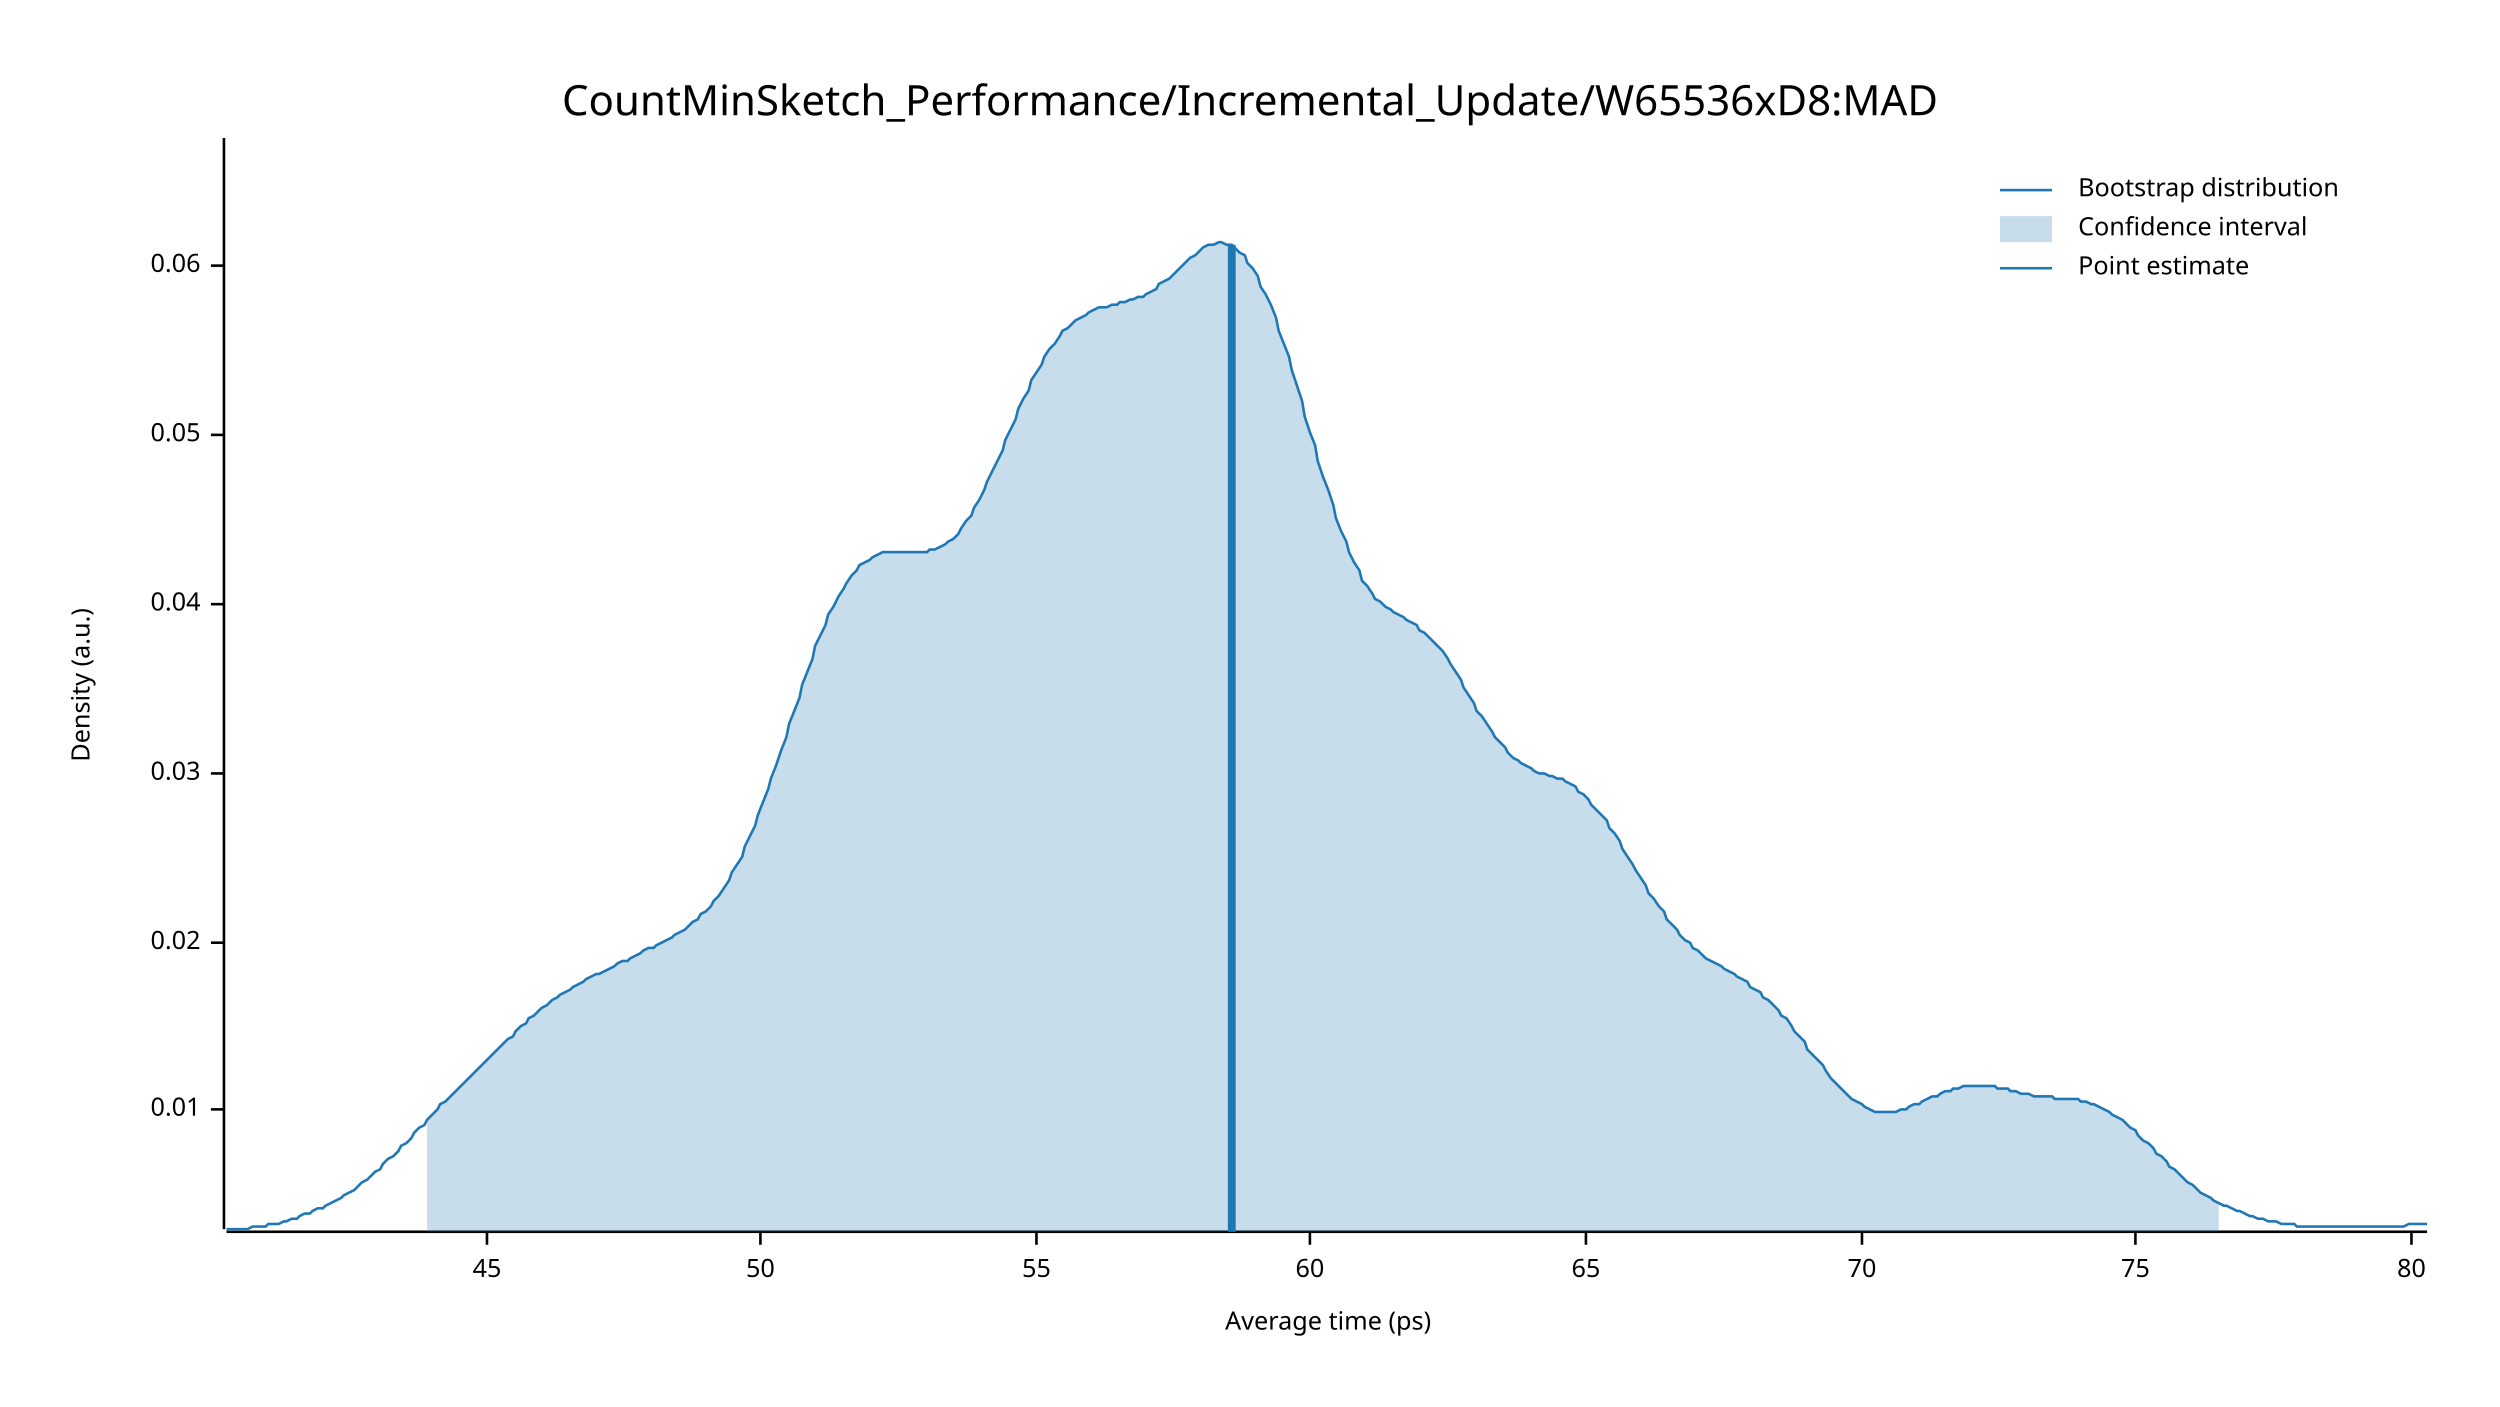
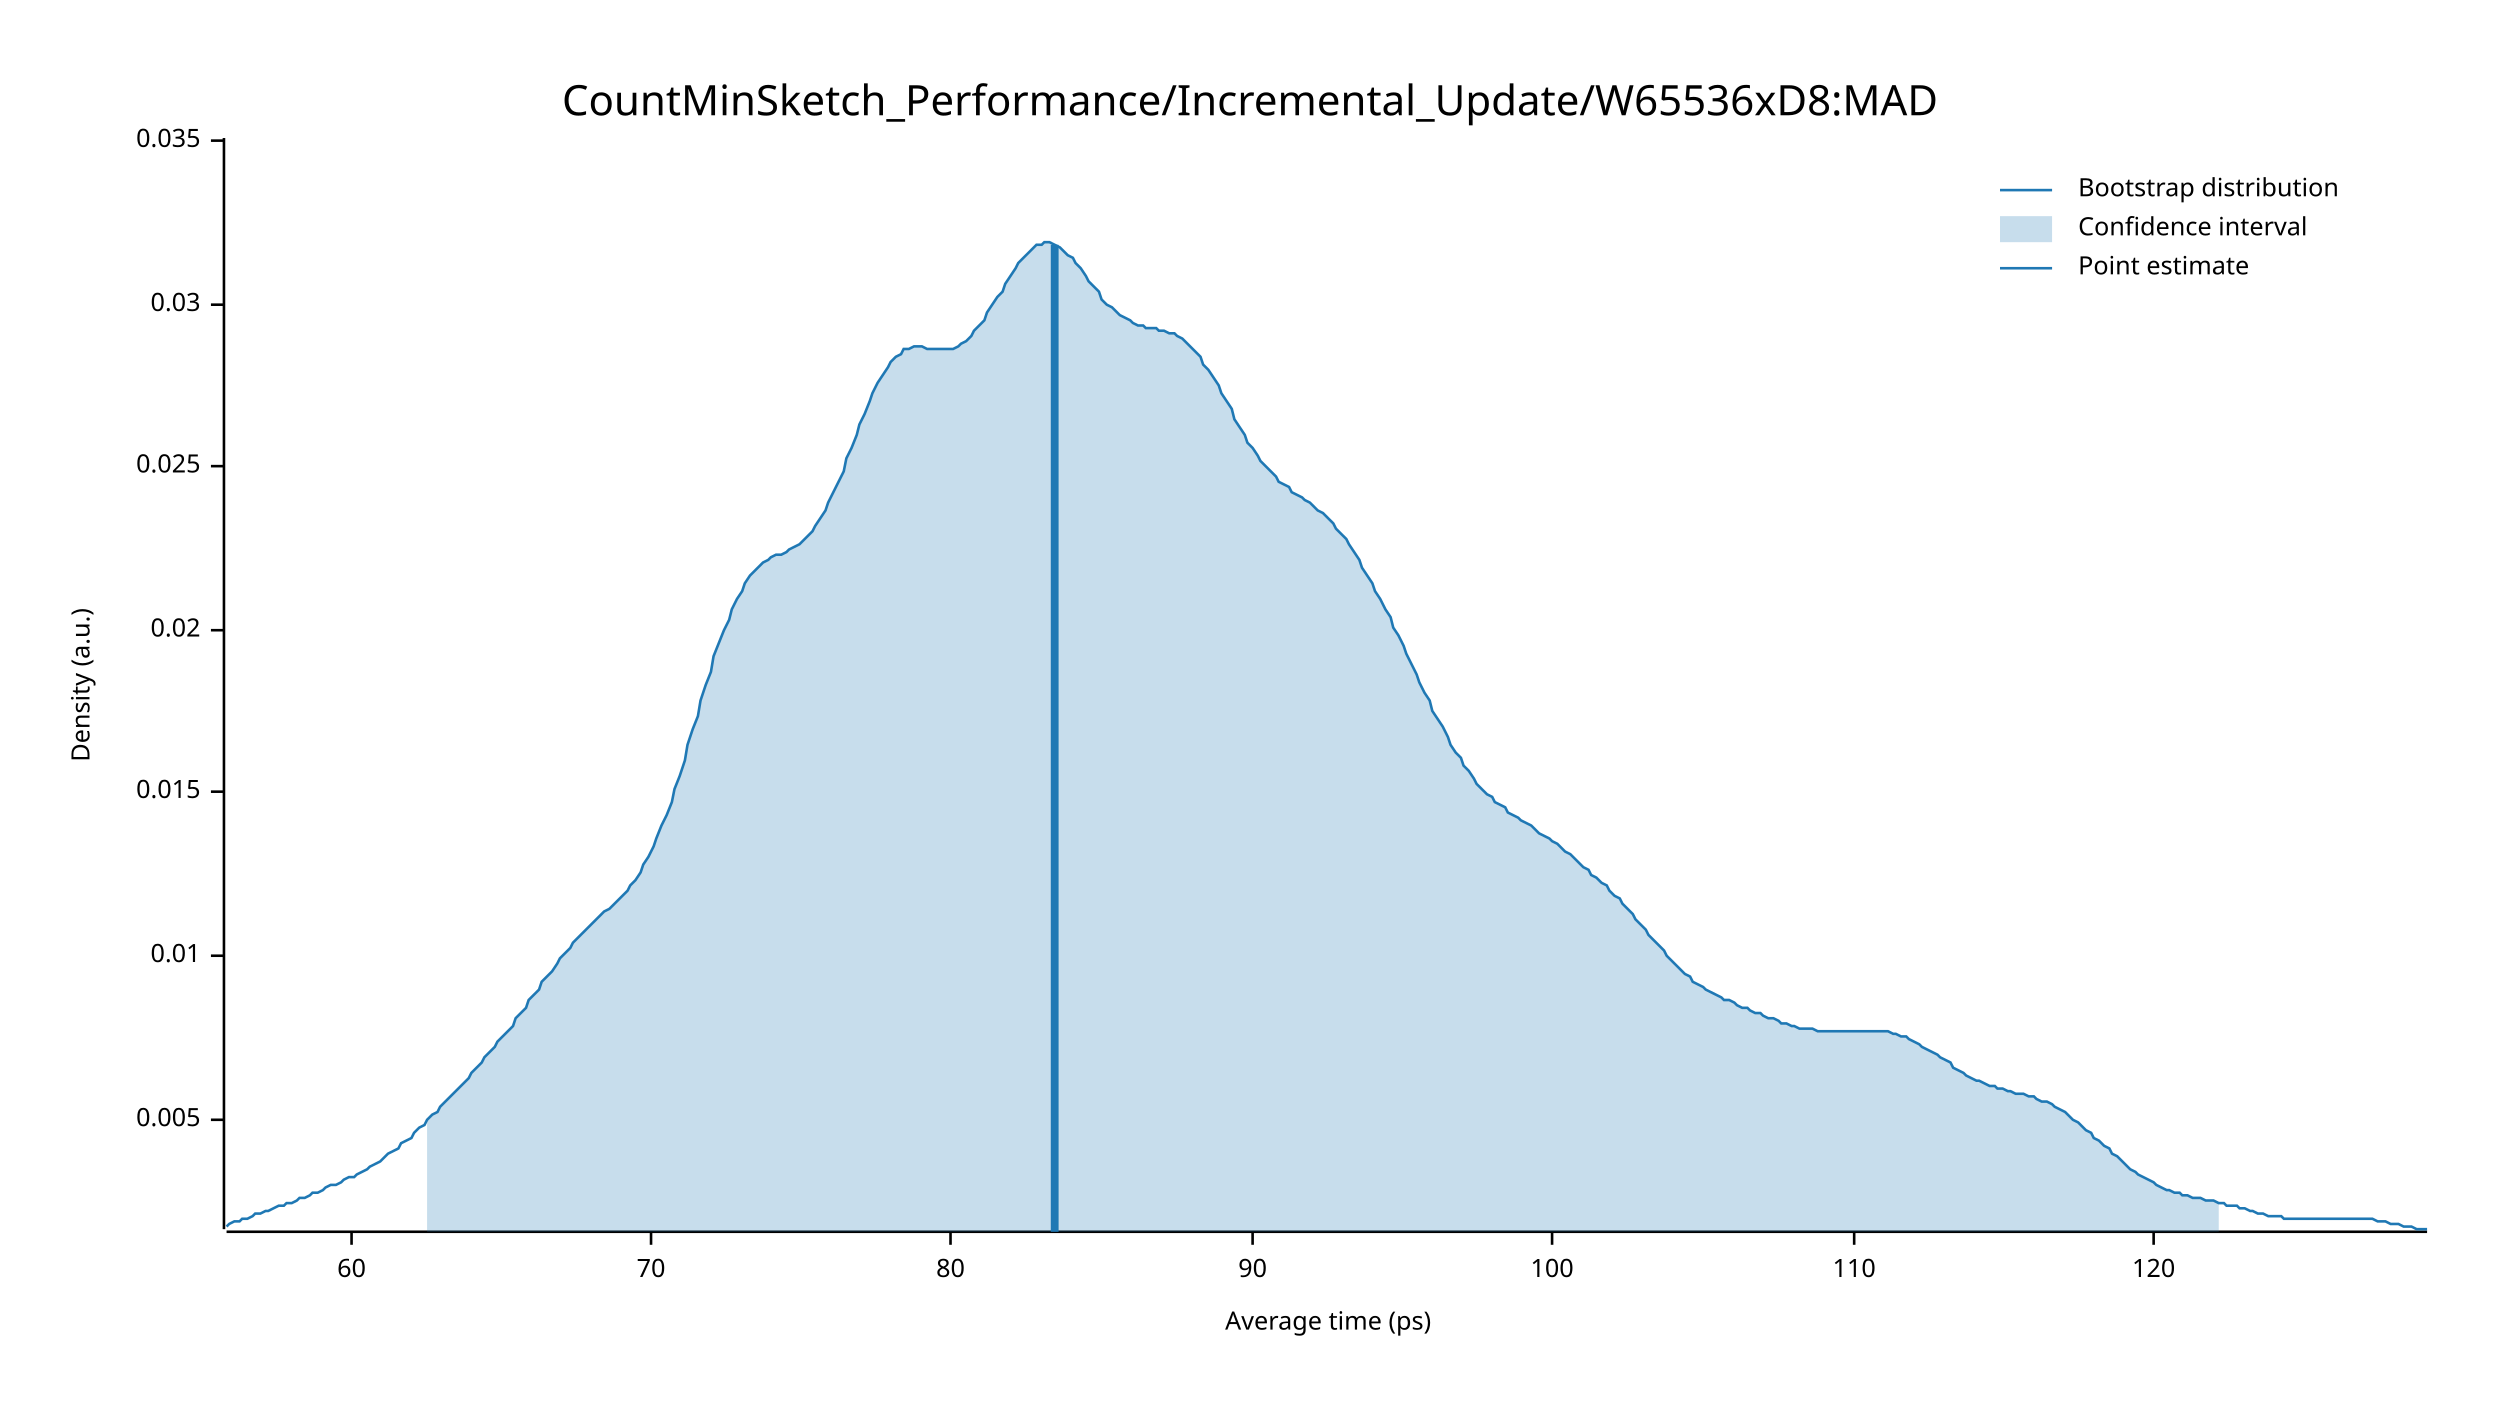
<svg xmlns="http://www.w3.org/2000/svg" width="960" height="540" viewBox="0 0 960 540">
  <text x="480" y="32" dy="0.76em" text-anchor="middle" font-family="sans-serif" font-size="16.129" opacity="1" fill="#000000">
CountMinSketch_Performance/Incremental_Update/W65536xD8:MAD
</text>
  <text x="27" y="263" dy="0.76em" text-anchor="middle" font-family="sans-serif" font-size="9.677" opacity="1" fill="#000000" transform="rotate(270, 27, 263)">
Density (a.u.)
</text>
  <text x="510" y="513" dy="-0.5ex" text-anchor="middle" font-family="sans-serif" font-size="9.677" opacity="1" fill="#000000">
Average time (ps)
</text>
  <polyline fill="none" opacity="1" stroke="#000000" stroke-width="1" points="86,53 86,472 " />
-   <text x="77" y="426" dy="0.5ex" text-anchor="end" font-family="sans-serif" font-size="9.677" opacity="1" fill="#000000">
+   <text x="77" y="430" dy="0.5ex" text-anchor="end" font-family="sans-serif" font-size="9.677" opacity="1" fill="#000000">
+ 0.005
+ </text>
+   <polyline fill="none" opacity="1" stroke="#000000" stroke-width="1" points="81,430 86,430 " />
+   <text x="77" y="367" dy="0.5ex" text-anchor="end" font-family="sans-serif" font-size="9.677" opacity="1" fill="#000000">
0.01
</text>
-   <polyline fill="none" opacity="1" stroke="#000000" stroke-width="1" points="81,426 86,426 " />
-   <text x="77" y="362" dy="0.5ex" text-anchor="end" font-family="sans-serif" font-size="9.677" opacity="1" fill="#000000">
+   <polyline fill="none" opacity="1" stroke="#000000" stroke-width="1" points="81,367 86,367 " />
+   <text x="77" y="304" dy="0.5ex" text-anchor="end" font-family="sans-serif" font-size="9.677" opacity="1" fill="#000000">
+ 0.015
+ </text>
+   <polyline fill="none" opacity="1" stroke="#000000" stroke-width="1" points="81,304 86,304 " />
+   <text x="77" y="242" dy="0.5ex" text-anchor="end" font-family="sans-serif" font-size="9.677" opacity="1" fill="#000000">
0.02
</text>
-   <polyline fill="none" opacity="1" stroke="#000000" stroke-width="1" points="81,362 86,362 " />
-   <text x="77" y="297" dy="0.5ex" text-anchor="end" font-family="sans-serif" font-size="9.677" opacity="1" fill="#000000">
+   <polyline fill="none" opacity="1" stroke="#000000" stroke-width="1" points="81,242 86,242 " />
+   <text x="77" y="179" dy="0.5ex" text-anchor="end" font-family="sans-serif" font-size="9.677" opacity="1" fill="#000000">
+ 0.025
+ </text>
+   <polyline fill="none" opacity="1" stroke="#000000" stroke-width="1" points="81,179 86,179 " />
+   <text x="77" y="117" dy="0.5ex" text-anchor="end" font-family="sans-serif" font-size="9.677" opacity="1" fill="#000000">
0.03
</text>
-   <polyline fill="none" opacity="1" stroke="#000000" stroke-width="1" points="81,297 86,297 " />
-   <text x="77" y="232" dy="0.5ex" text-anchor="end" font-family="sans-serif" font-size="9.677" opacity="1" fill="#000000">
- 0.04
+   <polyline fill="none" opacity="1" stroke="#000000" stroke-width="1" points="81,117 86,117 " />
+   <text x="77" y="54" dy="0.5ex" text-anchor="end" font-family="sans-serif" font-size="9.677" opacity="1" fill="#000000">
+ 0.035
</text>
-   <polyline fill="none" opacity="1" stroke="#000000" stroke-width="1" points="81,232 86,232 " />
-   <text x="77" y="167" dy="0.5ex" text-anchor="end" font-family="sans-serif" font-size="9.677" opacity="1" fill="#000000">
- 0.05
- </text>
-   <polyline fill="none" opacity="1" stroke="#000000" stroke-width="1" points="81,167 86,167 " />
-   <text x="77" y="102" dy="0.5ex" text-anchor="end" font-family="sans-serif" font-size="9.677" opacity="1" fill="#000000">
- 0.06
- </text>
-   <polyline fill="none" opacity="1" stroke="#000000" stroke-width="1" points="81,102 86,102 " />
+   <polyline fill="none" opacity="1" stroke="#000000" stroke-width="1" points="81,54 86,54 " />
  <polyline fill="none" opacity="1" stroke="#000000" stroke-width="1" points="87,473 932,473 " />
-   <text x="187" y="483" dy="0.76em" text-anchor="middle" font-family="sans-serif" font-size="9.677" opacity="1" fill="#000000">
- 45
- </text>
-   <polyline fill="none" opacity="1" stroke="#000000" stroke-width="1" points="187,473 187,478 " />
-   <text x="292" y="483" dy="0.76em" text-anchor="middle" font-family="sans-serif" font-size="9.677" opacity="1" fill="#000000">
- 50
- </text>
-   <polyline fill="none" opacity="1" stroke="#000000" stroke-width="1" points="292,473 292,478 " />
-   <text x="398" y="483" dy="0.76em" text-anchor="middle" font-family="sans-serif" font-size="9.677" opacity="1" fill="#000000">
- 55
- </text>
-   <polyline fill="none" opacity="1" stroke="#000000" stroke-width="1" points="398,473 398,478 " />
-   <text x="503" y="483" dy="0.76em" text-anchor="middle" font-family="sans-serif" font-size="9.677" opacity="1" fill="#000000">
+   <text x="135" y="483" dy="0.76em" text-anchor="middle" font-family="sans-serif" font-size="9.677" opacity="1" fill="#000000">
60
</text>
-   <polyline fill="none" opacity="1" stroke="#000000" stroke-width="1" points="503,473 503,478 " />
-   <text x="609" y="483" dy="0.76em" text-anchor="middle" font-family="sans-serif" font-size="9.677" opacity="1" fill="#000000">
- 65
- </text>
-   <polyline fill="none" opacity="1" stroke="#000000" stroke-width="1" points="609,473 609,478 " />
-   <text x="715" y="483" dy="0.76em" text-anchor="middle" font-family="sans-serif" font-size="9.677" opacity="1" fill="#000000">
+   <polyline fill="none" opacity="1" stroke="#000000" stroke-width="1" points="135,473 135,478 " />
+   <text x="250" y="483" dy="0.76em" text-anchor="middle" font-family="sans-serif" font-size="9.677" opacity="1" fill="#000000">
70
</text>
-   <polyline fill="none" opacity="1" stroke="#000000" stroke-width="1" points="715,473 715,478 " />
-   <text x="820" y="483" dy="0.76em" text-anchor="middle" font-family="sans-serif" font-size="9.677" opacity="1" fill="#000000">
- 75
- </text>
-   <polyline fill="none" opacity="1" stroke="#000000" stroke-width="1" points="820,473 820,478 " />
-   <text x="926" y="483" dy="0.76em" text-anchor="middle" font-family="sans-serif" font-size="9.677" opacity="1" fill="#000000">
+   <polyline fill="none" opacity="1" stroke="#000000" stroke-width="1" points="250,473 250,478 " />
+   <text x="365" y="483" dy="0.76em" text-anchor="middle" font-family="sans-serif" font-size="9.677" opacity="1" fill="#000000">
80
</text>
-   <polyline fill="none" opacity="1" stroke="#000000" stroke-width="1" points="926,473 926,478 " />
-   <polyline fill="none" opacity="1" stroke="#1F78B4" stroke-width="1" points="87,472 88,472 90,472 92,472 93,472 95,472 97,471 98,471 100,471 102,471 103,470 105,470 107,470 109,469 110,469 112,468 114,468 115,467 117,466 119,466 120,465 122,464 124,464 125,463 127,462 129,461 131,460 132,459 134,458 136,457 137,456 139,454 141,453 142,452 144,450 146,449 147,447 149,445 151,444 153,442 154,440 156,439 158,437 159,435 161,433 163,432 164,430 166,428 168,426 169,424 171,423 173,421 175,419 176,418 178,416 180,414 181,413 183,411 185,409 186,408 188,406 190,404 191,403 193,401 195,399 197,398 198,396 200,394 202,393 203,391 205,390 207,388 208,387 210,386 212,384 214,383 215,382 217,381 219,380 220,379 222,378 224,377 225,376 227,375 229,374 230,374 232,373 234,372 236,371 237,370 239,369 241,369 242,368 244,367 246,366 247,365 249,364 251,364 252,363 254,362 256,361 258,360 259,359 261,358 263,357 264,356 266,354 268,353 269,351 271,350 273,348 274,346 276,344 278,341 280,338 281,335 283,332 285,329 286,325 288,321 290,317 291,313 293,308 295,303 296,299 298,294 300,288 302,283 303,278 305,273 307,268 308,263 310,258 312,253 313,248 315,244 317,240 318,236 320,233 322,229 324,226 325,224 327,221 329,219 330,217 332,216 334,215 335,214 337,213 339,212 341,212 342,212 344,212 346,212 347,212 349,212 351,212 352,212 354,212 356,212 357,211 359,211 361,210 363,209 364,208 366,207 368,205 369,203 371,200 373,198 374,195 376,192 378,188 379,185 381,181 383,177 385,173 386,169 388,165 390,161 391,157 393,153 395,150 396,146 398,143 400,140 401,137 403,134 405,132 407,129 408,127 410,126 412,124 413,123 415,122 417,121 418,120 420,119 422,118 423,118 425,118 427,117 429,117 430,116 432,116 434,115 435,115 437,114 439,114 440,113 442,112 444,111 445,109 447,108 449,107 451,105 452,104 454,102 456,100 457,99 459,98 461,96 462,95 464,94 466,94 468,93 469,93 471,94 473,94 474,95 476,97 478,98 479,101 481,103 483,106 484,110 486,113 488,117 490,122 491,127 493,132 495,137 496,142 498,148 500,154 501,160 503,166 505,171 506,177 508,183 510,188 512,194 513,199 515,204 517,208 518,212 520,216 522,219 523,223 525,225 527,228 528,230 530,231 532,233 534,234 535,235 537,236 539,237 540,238 542,239 544,240 545,242 547,243 549,245 550,246 552,248 554,250 556,253 557,255 559,258 561,261 562,264 564,267 566,270 567,273 569,275 571,278 573,281 574,283 576,285 578,287 579,289 581,291 583,292 584,293 586,294 588,295 589,296 591,297 593,297 595,298 596,298 598,299 600,299 601,300 603,301 605,302 606,304 608,305 610,307 611,309 613,311 615,313 617,315 618,318 620,320 622,323 623,326 625,329 627,332 628,334 630,337 632,340 633,343 635,345 637,348 639,350 640,353 642,355 644,357 645,359 647,361 649,362 650,364 652,365 654,367 655,368 657,369 659,370 661,371 662,372 664,373 666,374 667,375 669,376 671,377 672,379 674,380 676,381 677,383 679,384 681,386 683,388 684,390 686,391 688,394 689,396 691,398 693,400 694,403 696,405 698,407 700,409 701,411 703,414 705,416 706,417 708,419 710,421 711,422 713,423 715,424 716,425 718,426 720,427 722,427 723,427 725,427 727,427 728,427 730,426 732,426 733,425 735,424 737,424 738,423 740,422 742,421 744,421 745,420 747,419 749,419 750,418 752,418 754,417 755,417 757,417 759,417 760,417 762,417 764,417 766,417 767,418 769,418 771,418 772,419 774,419 776,420 777,420 779,420 781,421 782,421 784,421 786,421 788,421 789,422 791,422 793,422 794,422 796,422 798,422 799,423 801,423 803,424 804,424 806,425 808,426 810,427 811,428 813,429 815,430 816,431 818,433 820,434 821,436 823,438 825,439 827,441 828,443 830,444 832,446 833,448 835,449 837,451 838,452 840,454 842,455 843,456 845,458 847,459 849,460 850,461 852,462 854,463 855,463 857,464 859,465 860,465 862,466 864,467 865,467 867,468 869,468 871,469 872,469 874,469 876,470 877,470 879,470 881,470 882,471 884,471 886,471 887,471 889,471 891,471 893,471 894,471 896,471 898,471 899,471 901,471 903,471 904,471 906,471 908,471 909,471 911,471 913,471 915,471 916,471 918,471 920,471 921,471 923,471 925,470 926,470 928,470 930,470 932,470 " />
-   <polygon opacity="0.25" fill="#1F78B4" points="164,430 166,428 168,426 169,424 171,423 173,421 175,419 176,418 178,416 180,414 181,413 183,411 185,409 186,408 188,406 190,404 191,403 193,401 195,399 197,398 198,396 200,394 202,393 203,391 205,390 207,388 208,387 210,386 212,384 214,383 215,382 217,381 219,380 220,379 222,378 224,377 225,376 227,375 229,374 230,374 232,373 234,372 236,371 237,370 239,369 241,369 242,368 244,367 246,366 247,365 249,364 251,364 252,363 254,362 256,361 258,360 259,359 261,358 263,357 264,356 266,354 268,353 269,351 271,350 273,348 274,346 276,344 278,341 280,338 281,335 283,332 285,329 286,325 288,321 290,317 291,313 293,308 295,303 296,299 298,294 300,288 302,283 303,278 305,273 307,268 308,263 310,258 312,253 313,248 315,244 317,240 318,236 320,233 322,229 324,226 325,224 327,221 329,219 330,217 332,216 334,215 335,214 337,213 339,212 341,212 342,212 344,212 346,212 347,212 349,212 351,212 352,212 354,212 356,212 357,211 359,211 361,210 363,209 364,208 366,207 368,205 369,203 371,200 373,198 374,195 376,192 378,188 379,185 381,181 383,177 385,173 386,169 388,165 390,161 391,157 393,153 395,150 396,146 398,143 400,140 401,137 403,134 405,132 407,129 408,127 410,126 412,124 413,123 415,122 417,121 418,120 420,119 422,118 423,118 425,118 427,117 429,117 430,116 432,116 434,115 435,115 437,114 439,114 440,113 442,112 444,111 445,109 447,108 449,107 451,105 452,104 454,102 456,100 457,99 459,98 461,96 462,95 464,94 466,94 468,93 469,93 471,94 473,94 474,95 476,97 478,98 479,101 481,103 483,106 484,110 486,113 488,117 490,122 491,127 493,132 495,137 496,142 498,148 500,154 501,160 503,166 505,171 506,177 508,183 510,188 512,194 513,199 515,204 517,208 518,212 520,216 522,219 523,223 525,225 527,228 528,230 530,231 532,233 534,234 535,235 537,236 539,237 540,238 542,239 544,240 545,242 547,243 549,245 550,246 552,248 554,250 556,253 557,255 559,258 561,261 562,264 564,267 566,270 567,273 569,275 571,278 573,281 574,283 576,285 578,287 579,289 581,291 583,292 584,293 586,294 588,295 589,296 591,297 593,297 595,298 596,298 598,299 600,299 601,300 603,301 605,302 606,304 608,305 610,307 611,309 613,311 615,313 617,315 618,318 620,320 622,323 623,326 625,329 627,332 628,334 630,337 632,340 633,343 635,345 637,348 639,350 640,353 642,355 644,357 645,359 647,361 649,362 650,364 652,365 654,367 655,368 657,369 659,370 661,371 662,372 664,373 666,374 667,375 669,376 671,377 672,379 674,380 676,381 677,383 679,384 681,386 683,388 684,390 686,391 688,394 689,396 691,398 693,400 694,403 696,405 698,407 700,409 701,411 703,414 705,416 706,417 708,419 710,421 711,422 713,423 715,424 716,425 718,426 720,427 722,427 723,427 725,427 727,427 728,427 730,426 732,426 733,425 735,424 737,424 738,423 740,422 742,421 744,421 745,420 747,419 749,419 750,418 752,418 754,417 755,417 757,417 759,417 760,417 762,417 764,417 766,417 767,418 769,418 771,418 772,419 774,419 776,420 777,420 779,420 781,421 782,421 784,421 786,421 788,421 789,422 791,422 793,422 794,422 796,422 798,422 799,423 801,423 803,424 804,424 806,425 808,426 810,427 811,428 813,429 815,430 816,431 818,433 820,434 821,436 823,438 825,439 827,441 828,443 830,444 832,446 833,448 835,449 837,451 838,452 840,454 842,455 843,456 845,458 847,459 849,460 850,461 852,462 852,473 164,473 " />
-   <polyline fill="none" opacity="1" stroke="#1F78B4" stroke-width="3" points="473,473 473,94 " />
+   <polyline fill="none" opacity="1" stroke="#000000" stroke-width="1" points="365,473 365,478 " />
+   <text x="481" y="483" dy="0.76em" text-anchor="middle" font-family="sans-serif" font-size="9.677" opacity="1" fill="#000000">
+ 90
+ </text>
+   <polyline fill="none" opacity="1" stroke="#000000" stroke-width="1" points="481,473 481,478 " />
+   <text x="596" y="483" dy="0.76em" text-anchor="middle" font-family="sans-serif" font-size="9.677" opacity="1" fill="#000000">
+ 100
+ </text>
+   <polyline fill="none" opacity="1" stroke="#000000" stroke-width="1" points="596,473 596,478 " />
+   <text x="712" y="483" dy="0.76em" text-anchor="middle" font-family="sans-serif" font-size="9.677" opacity="1" fill="#000000">
+ 110
+ </text>
+   <polyline fill="none" opacity="1" stroke="#000000" stroke-width="1" points="712,473 712,478 " />
+   <text x="827" y="483" dy="0.76em" text-anchor="middle" font-family="sans-serif" font-size="9.677" opacity="1" fill="#000000">
+ 120
+ </text>
+   <polyline fill="none" opacity="1" stroke="#000000" stroke-width="1" points="827,473 827,478 " />
+   <polyline fill="none" opacity="1" stroke="#1F78B4" stroke-width="1" points="87,471 88,470 90,469 92,469 93,468 95,468 97,467 98,466 100,466 102,465 103,465 105,464 107,463 109,463 110,462 112,462 114,461 115,460 117,460 119,459 120,458 122,458 124,457 125,456 127,455 129,455 131,454 132,453 134,452 136,452 137,451 139,450 141,449 142,448 144,447 146,446 147,445 149,443 151,442 153,441 154,439 156,438 158,437 159,435 161,433 163,432 164,430 166,428 168,427 169,425 171,423 173,421 175,419 176,418 178,416 180,414 181,412 183,410 185,408 186,406 188,404 190,402 191,400 193,398 195,396 197,394 198,391 200,389 202,387 203,384 205,382 207,380 208,377 210,375 212,373 214,370 215,368 217,366 219,364 220,362 222,360 224,358 225,357 227,355 229,353 230,352 232,350 234,349 236,347 237,346 239,344 241,342 242,340 244,338 246,335 247,332 249,329 251,325 252,322 254,317 256,313 258,308 259,303 261,298 263,292 264,286 266,280 268,275 269,269 271,263 273,258 274,252 276,247 278,242 280,238 281,234 283,230 285,227 286,224 288,221 290,219 291,218 293,216 295,215 296,214 298,213 300,213 302,212 303,211 305,210 307,209 308,208 310,206 312,204 313,202 315,199 317,196 318,193 320,189 322,185 324,181 325,176 327,172 329,167 330,163 332,159 334,154 335,151 337,147 339,144 341,141 342,139 344,137 346,136 347,134 349,134 351,133 352,133 354,133 356,134 357,134 359,134 361,134 363,134 364,134 366,134 368,133 369,132 371,131 373,129 374,127 376,125 378,123 379,120 381,117 383,114 385,112 386,109 388,106 390,103 391,101 393,99 395,97 396,96 398,94 400,94 401,93 403,93 405,94 407,95 408,96 410,98 412,99 413,101 415,103 417,106 418,108 420,110 422,112 423,115 425,117 427,118 429,120 430,121 432,122 434,123 435,124 437,125 439,125 440,126 442,126 444,126 445,127 447,127 449,128 451,128 452,129 454,130 456,132 457,133 459,135 461,137 462,140 464,142 466,145 468,148 469,151 471,154 473,157 474,161 476,164 478,167 479,170 481,172 483,175 484,177 486,179 488,181 490,183 491,185 493,186 495,187 496,189 498,190 500,191 501,192 503,193 505,195 506,196 508,197 510,199 512,201 513,203 515,205 517,207 518,209 520,212 522,215 523,218 525,221 527,224 528,227 530,230 532,234 534,237 535,241 537,244 539,248 540,251 542,255 544,259 545,262 547,266 549,269 550,273 552,276 554,279 556,283 557,286 559,289 561,291 562,294 564,296 566,299 567,301 569,303 571,305 573,306 574,308 576,309 578,310 579,312 581,313 583,314 584,315 586,316 588,317 589,318 591,320 593,321 595,322 596,323 598,324 600,326 601,327 603,328 605,330 606,331 608,333 610,334 611,336 613,337 615,339 617,340 618,342 620,344 622,345 623,347 625,349 627,351 628,353 630,355 632,357 633,359 635,361 637,363 639,365 640,367 642,369 644,371 645,372 647,374 649,375 650,377 652,378 654,379 655,380 657,381 659,382 661,383 662,384 664,384 666,385 667,386 669,387 671,387 672,388 674,389 676,389 677,390 679,391 681,391 683,392 684,393 686,393 688,394 689,394 691,395 693,395 694,395 696,395 698,396 700,396 701,396 703,396 705,396 706,396 708,396 710,396 711,396 713,396 715,396 716,396 718,396 720,396 722,396 723,396 725,396 727,397 728,397 730,398 732,398 733,399 735,400 737,401 738,402 740,403 742,404 744,405 745,406 747,407 749,408 750,410 752,411 754,412 755,413 757,414 759,415 760,415 762,416 764,417 766,417 767,418 769,418 771,419 772,419 774,420 776,420 777,420 779,421 781,421 782,422 784,423 786,423 788,424 789,425 791,426 793,427 794,428 796,430 798,431 799,432 801,434 803,435 804,437 806,438 808,440 810,441 811,443 813,444 815,446 816,447 818,449 820,450 821,451 823,452 825,453 827,454 828,455 830,456 832,457 833,457 835,458 837,458 838,459 840,459 842,460 843,460 845,460 847,461 849,461 850,461 852,462 854,462 855,463 857,463 859,463 860,464 862,464 864,465 865,465 867,466 869,466 871,467 872,467 874,467 876,467 877,468 879,468 881,468 882,468 884,468 886,468 887,468 889,468 891,468 893,468 894,468 896,468 898,468 899,468 901,468 903,468 904,468 906,468 908,468 909,468 911,468 913,469 915,469 916,469 918,470 920,470 921,470 923,471 925,471 926,471 928,472 930,472 932,472 " />
+   <polygon opacity="0.25" fill="#1F78B4" points="164,430 166,428 168,427 169,425 171,423 173,421 175,419 176,418 178,416 180,414 181,412 183,410 185,408 186,406 188,404 190,402 191,400 193,398 195,396 197,394 198,391 200,389 202,387 203,384 205,382 207,380 208,377 210,375 212,373 214,370 215,368 217,366 219,364 220,362 222,360 224,358 225,357 227,355 229,353 230,352 232,350 234,349 236,347 237,346 239,344 241,342 242,340 244,338 246,335 247,332 249,329 251,325 252,322 254,317 256,313 258,308 259,303 261,298 263,292 264,286 266,280 268,275 269,269 271,263 273,258 274,252 276,247 278,242 280,238 281,234 283,230 285,227 286,224 288,221 290,219 291,218 293,216 295,215 296,214 298,213 300,213 302,212 303,211 305,210 307,209 308,208 310,206 312,204 313,202 315,199 317,196 318,193 320,189 322,185 324,181 325,176 327,172 329,167 330,163 332,159 334,154 335,151 337,147 339,144 341,141 342,139 344,137 346,136 347,134 349,134 351,133 352,133 354,133 356,134 357,134 359,134 361,134 363,134 364,134 366,134 368,133 369,132 371,131 373,129 374,127 376,125 378,123 379,120 381,117 383,114 385,112 386,109 388,106 390,103 391,101 393,99 395,97 396,96 398,94 400,94 401,93 403,93 405,94 407,95 408,96 410,98 412,99 413,101 415,103 417,106 418,108 420,110 422,112 423,115 425,117 427,118 429,120 430,121 432,122 434,123 435,124 437,125 439,125 440,126 442,126 444,126 445,127 447,127 449,128 451,128 452,129 454,130 456,132 457,133 459,135 461,137 462,140 464,142 466,145 468,148 469,151 471,154 473,157 474,161 476,164 478,167 479,170 481,172 483,175 484,177 486,179 488,181 490,183 491,185 493,186 495,187 496,189 498,190 500,191 501,192 503,193 505,195 506,196 508,197 510,199 512,201 513,203 515,205 517,207 518,209 520,212 522,215 523,218 525,221 527,224 528,227 530,230 532,234 534,237 535,241 537,244 539,248 540,251 542,255 544,259 545,262 547,266 549,269 550,273 552,276 554,279 556,283 557,286 559,289 561,291 562,294 564,296 566,299 567,301 569,303 571,305 573,306 574,308 576,309 578,310 579,312 581,313 583,314 584,315 586,316 588,317 589,318 591,320 593,321 595,322 596,323 598,324 600,326 601,327 603,328 605,330 606,331 608,333 610,334 611,336 613,337 615,339 617,340 618,342 620,344 622,345 623,347 625,349 627,351 628,353 630,355 632,357 633,359 635,361 637,363 639,365 640,367 642,369 644,371 645,372 647,374 649,375 650,377 652,378 654,379 655,380 657,381 659,382 661,383 662,384 664,384 666,385 667,386 669,387 671,387 672,388 674,389 676,389 677,390 679,391 681,391 683,392 684,393 686,393 688,394 689,394 691,395 693,395 694,395 696,395 698,396 700,396 701,396 703,396 705,396 706,396 708,396 710,396 711,396 713,396 715,396 716,396 718,396 720,396 722,396 723,396 725,396 727,397 728,397 730,398 732,398 733,399 735,400 737,401 738,402 740,403 742,404 744,405 745,406 747,407 749,408 750,410 752,411 754,412 755,413 757,414 759,415 760,415 762,416 764,417 766,417 767,418 769,418 771,419 772,419 774,420 776,420 777,420 779,421 781,421 782,422 784,423 786,423 788,424 789,425 791,426 793,427 794,428 796,430 798,431 799,432 801,434 803,435 804,437 806,438 808,440 810,441 811,443 813,444 815,446 816,447 818,449 820,450 821,451 823,452 825,453 827,454 828,455 830,456 832,457 833,457 835,458 837,458 838,459 840,459 842,460 843,460 845,460 847,461 849,461 850,461 852,462 852,473 164,473 " />
+   <polyline fill="none" opacity="1" stroke="#1F78B4" stroke-width="3" points="405,473 405,94 " />
  <text x="798" y="68" dy="0.76em" text-anchor="start" font-family="sans-serif" font-size="9.677" opacity="1" fill="#000000">
Bootstrap distribution
</text>
  <text x="798" y="83" dy="0.76em" text-anchor="start" font-family="sans-serif" font-size="9.677" opacity="1" fill="#000000">
Confidence interval
</text>
  <text x="798" y="98" dy="0.76em" text-anchor="start" font-family="sans-serif" font-size="9.677" opacity="1" fill="#000000">
Point estimate
</text>
  <polyline fill="none" opacity="1" stroke="#1F78B4" stroke-width="1" points="768,73 788,73 " />
  <rect x="768" y="83" width="20" height="10" opacity="0.25" fill="#1F78B4" stroke="none" />
  <polyline fill="none" opacity="1" stroke="#1F78B4" stroke-width="1" points="768,103 788,103 " />
</svg>
